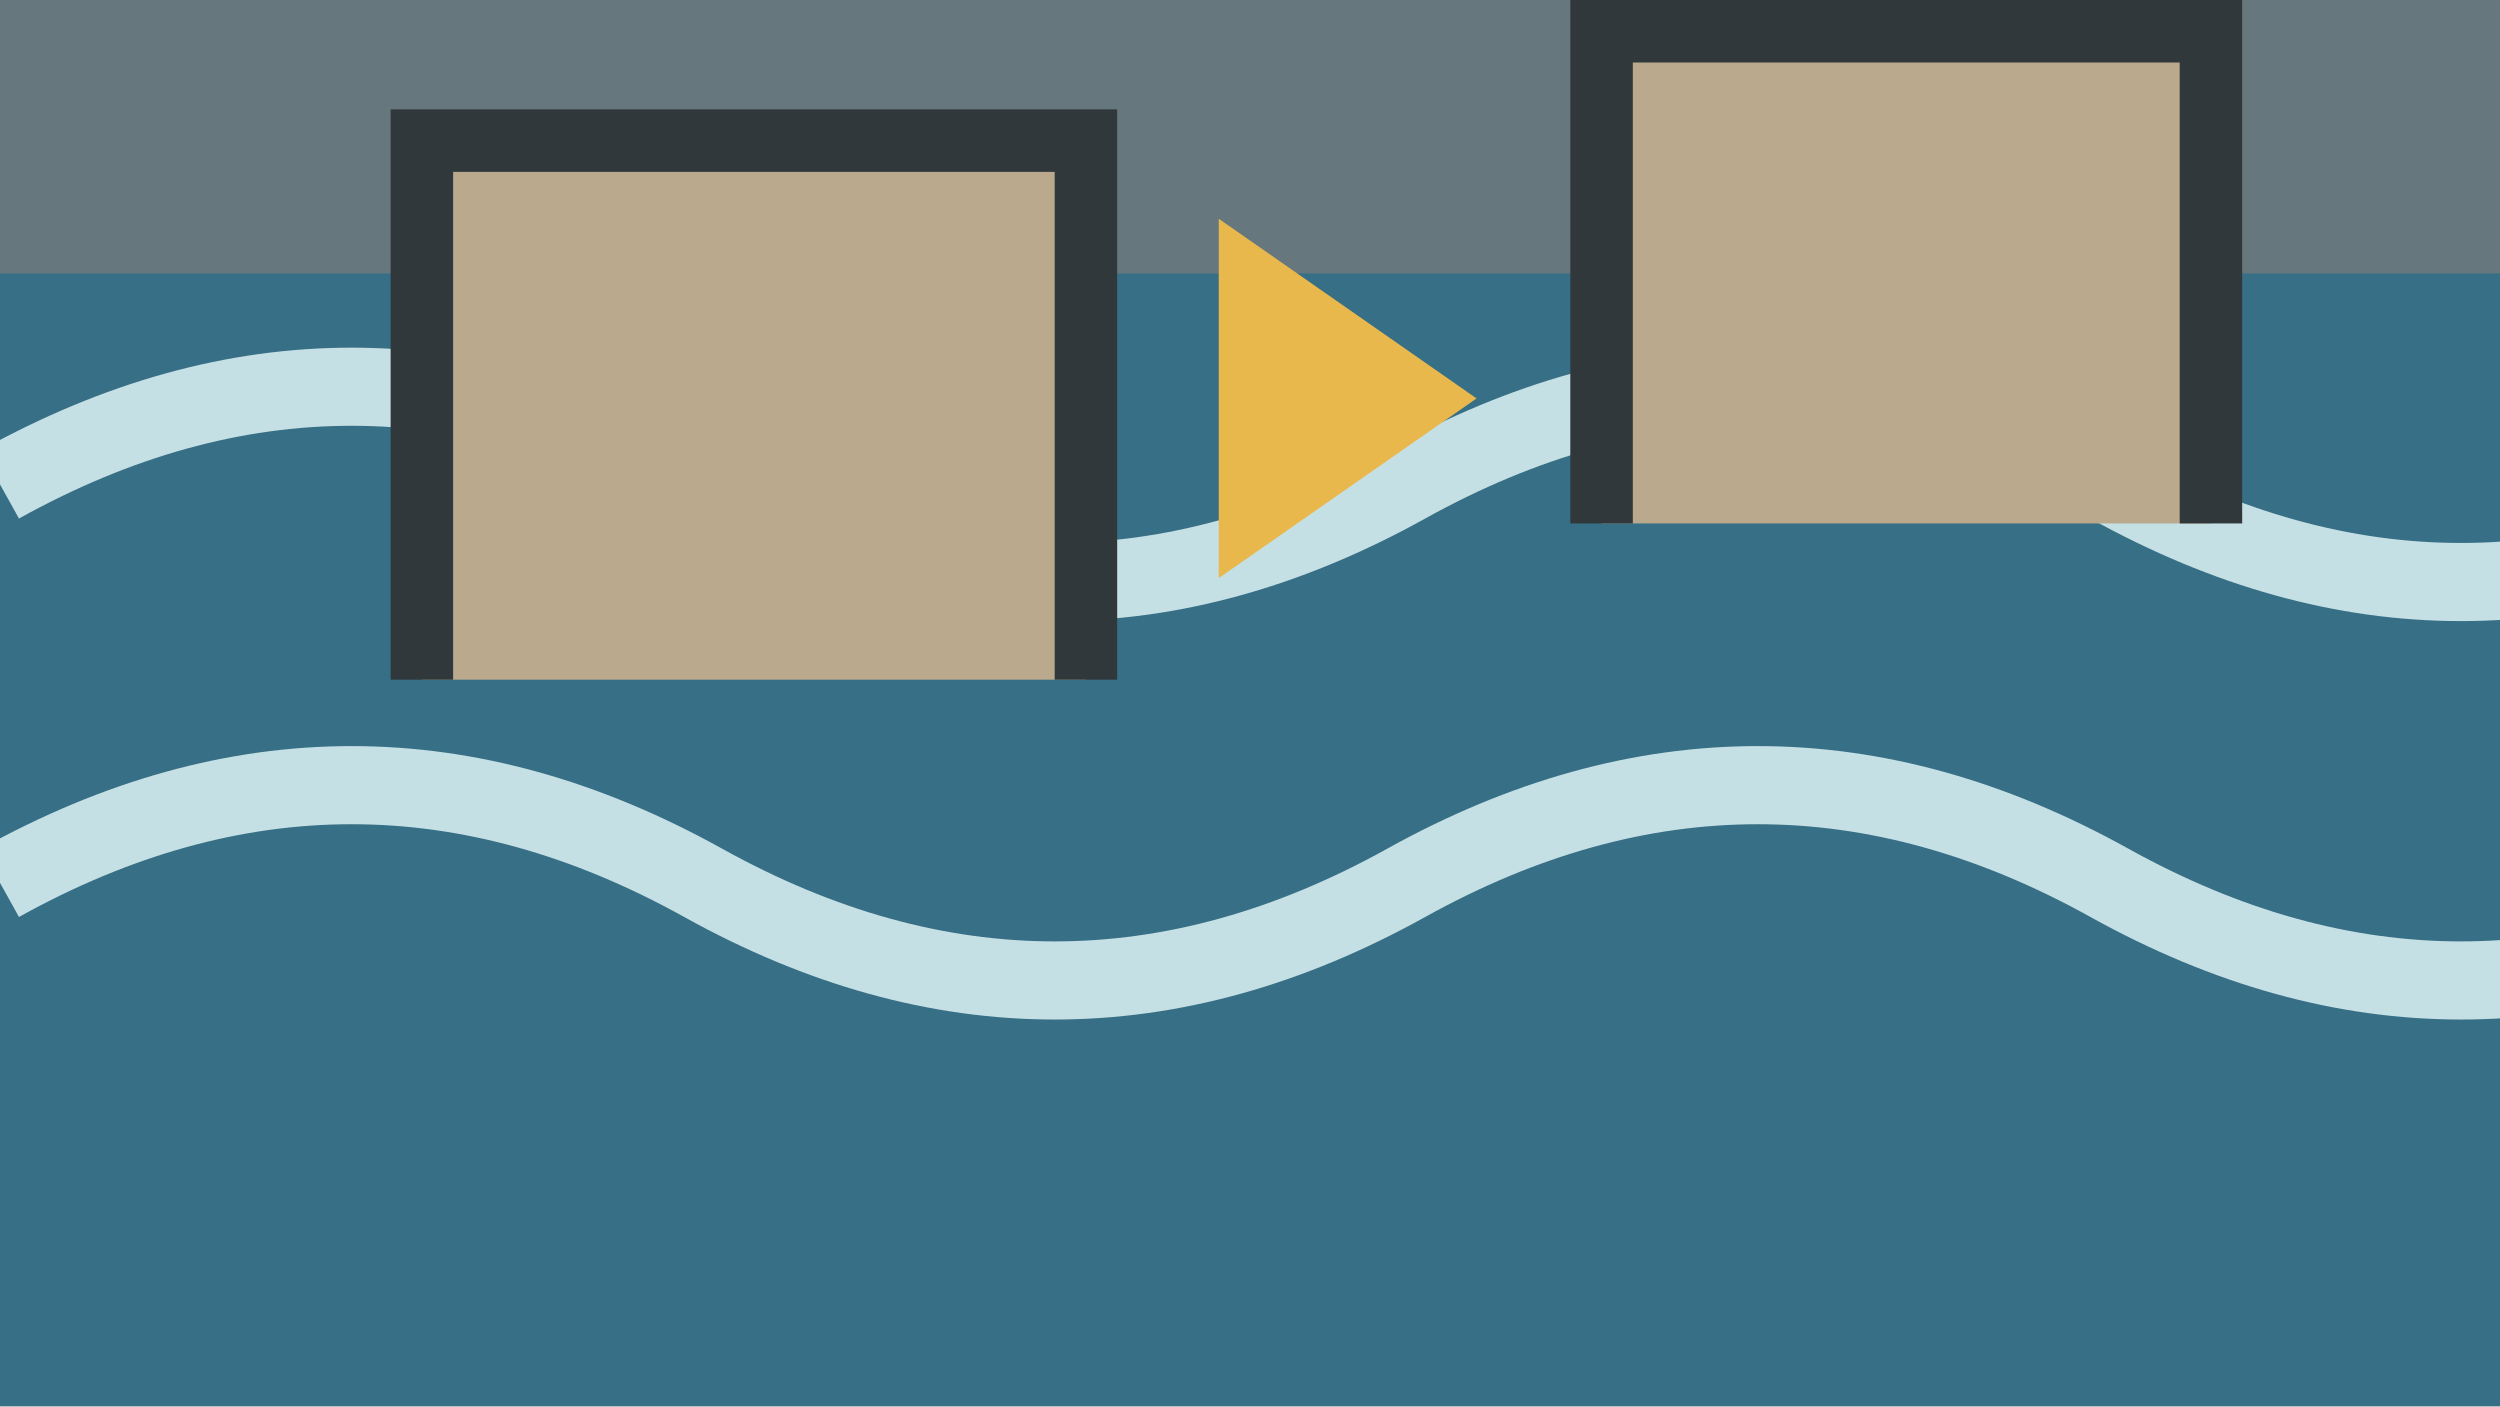
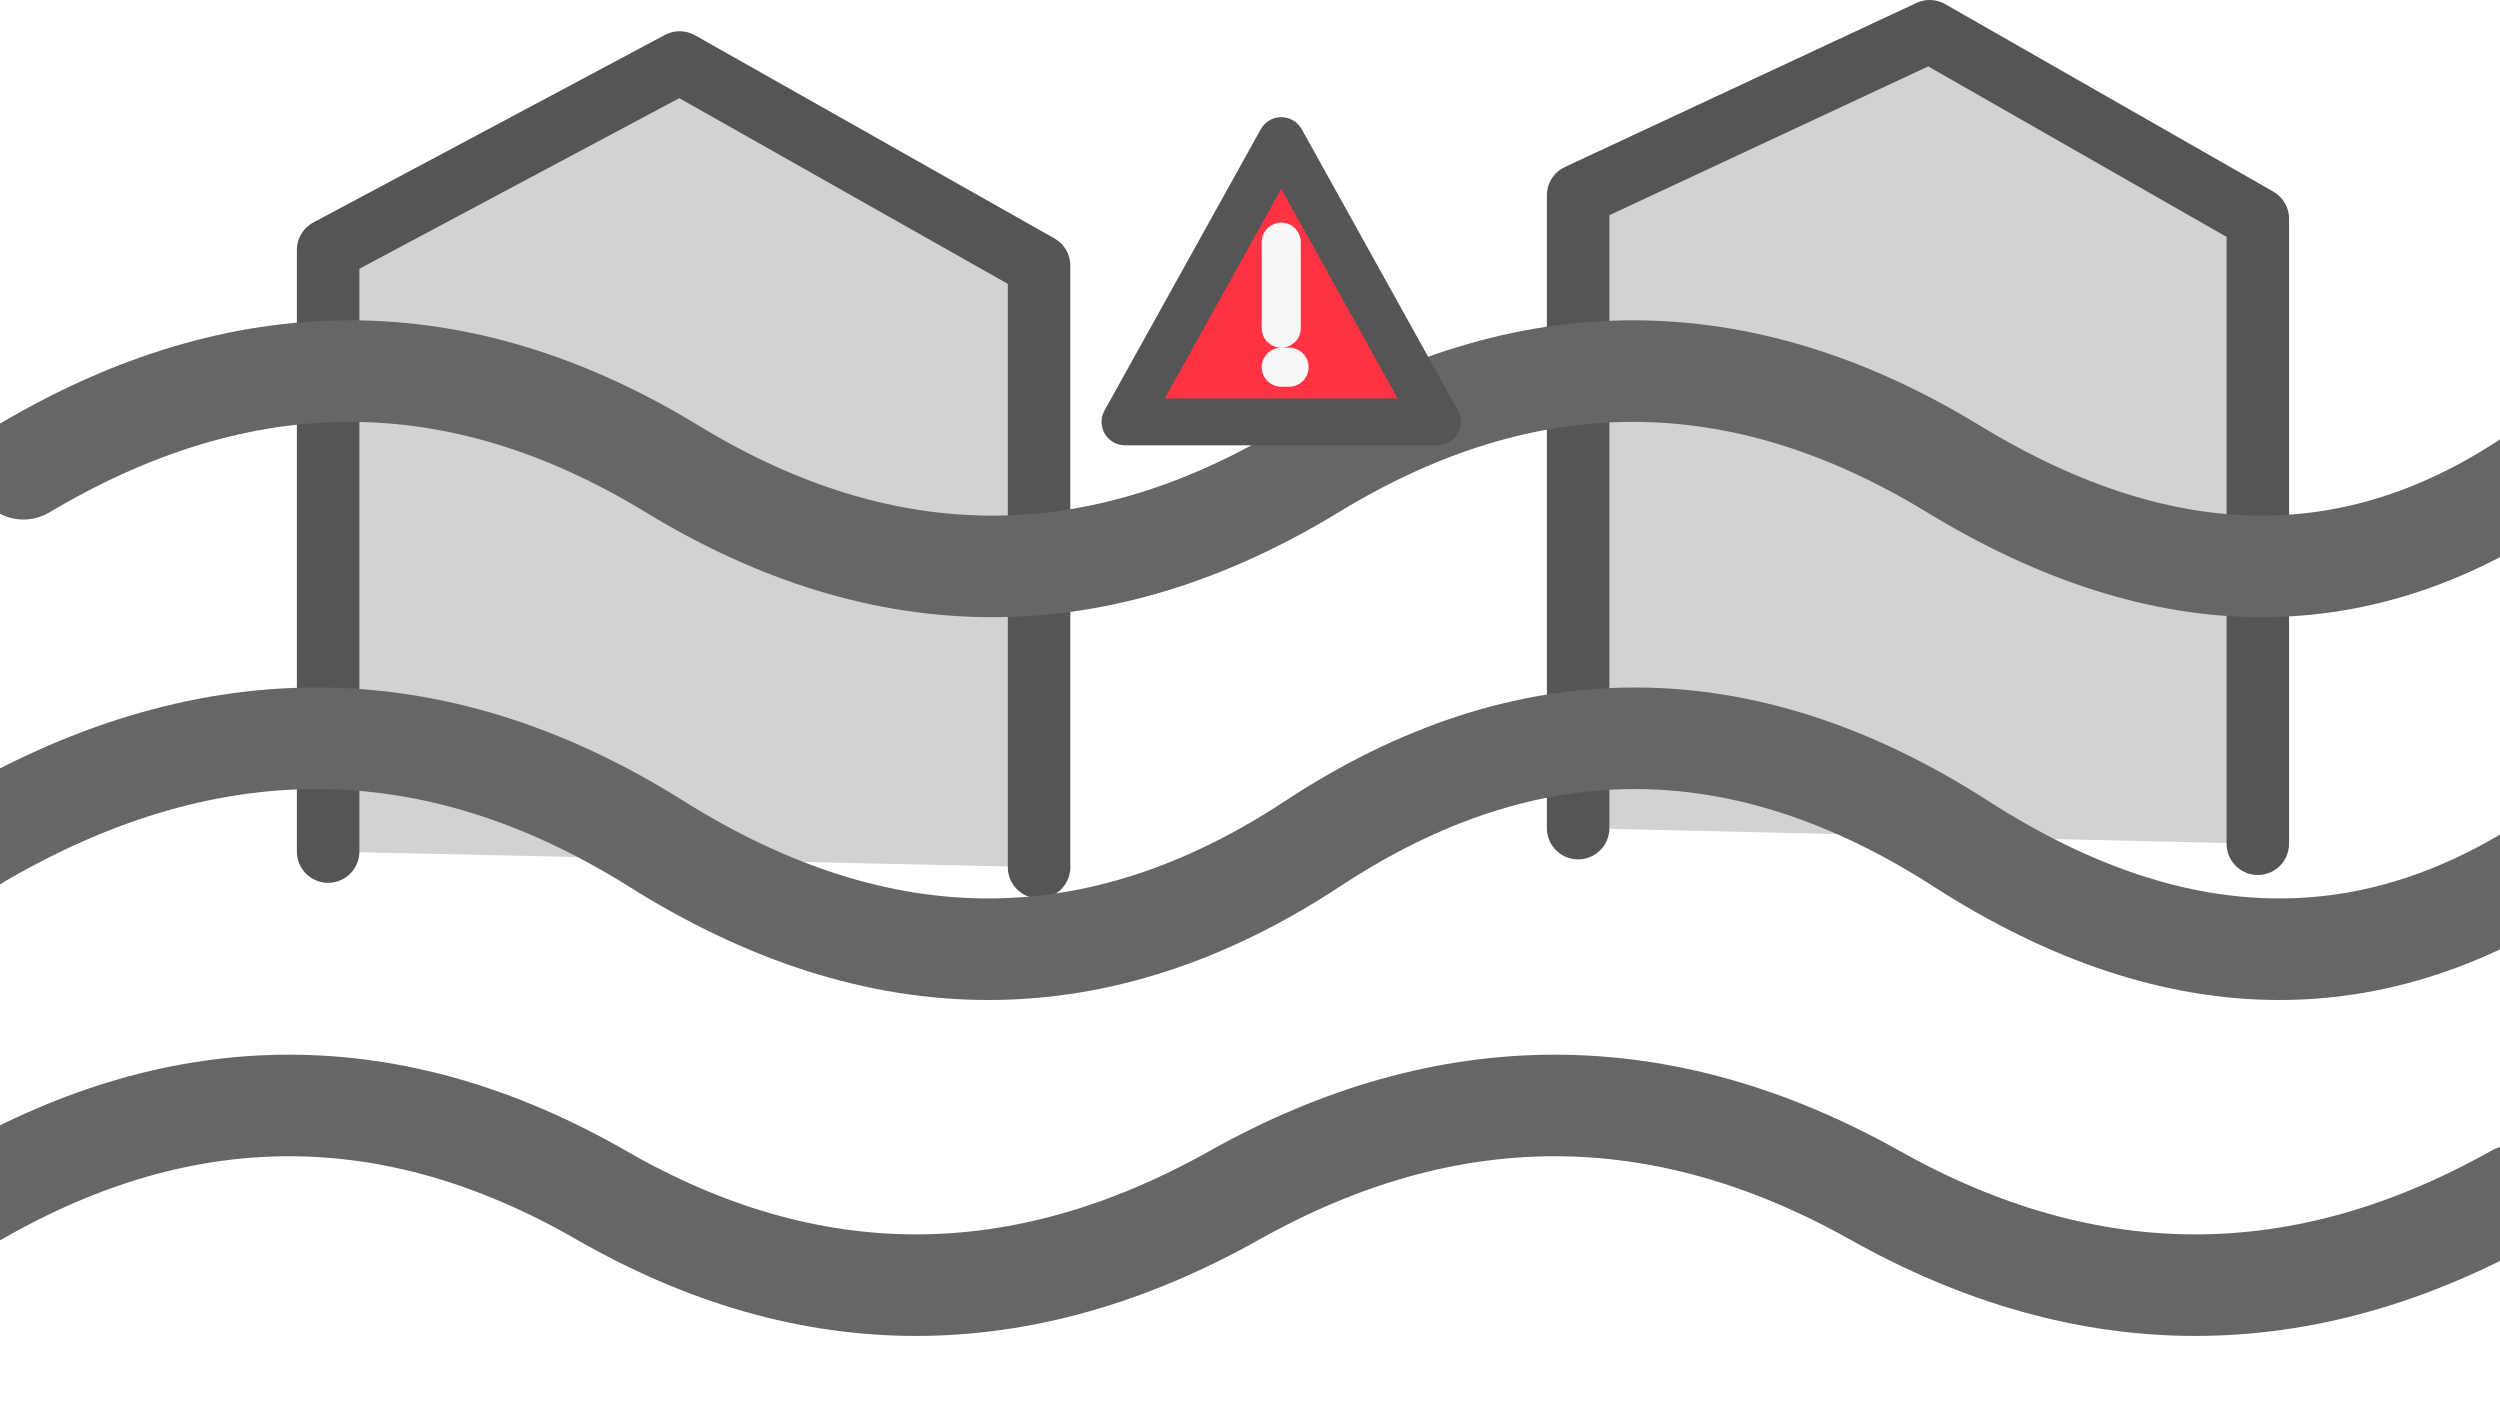
- <svg xmlns="http://www.w3.org/2000/svg" viewBox="0 0 320 180">
-   <rect width="320" height="180" fill="#66777d" />
-   <rect y="35" width="320" height="145" fill="#376f86" />
-   <path d="M0 62q45-25 90 0t90 0t90 0t90 0M0 113q45-25 90 0t90 0t90 0t90 0" fill="none" stroke="#c5e0e4" stroke-width="10" />
-   <path d="M54 87V18h85v69M205 67V4h78v63" fill="#bba98e" stroke="#30383b" stroke-width="8" />
-   <path d="M156 28l33 23-33 23z" fill="#e9b84d" />
+ <svg xmlns="http://www.w3.org/2000/svg" width="320" height="180" viewBox="0 0 320 180">
+   <g fill="#d2d2d2" stroke="#555" stroke-width="8" stroke-linecap="round" stroke-linejoin="round">
+     <path d="M42 109V32L87 8L133 34V111M202 106V25L247 4L289 28V108" />
+   </g>
+   <g fill="none" stroke="#666" stroke-width="13" stroke-linecap="round">
+     <path d="M3 60q42-25 83 0t82 0t82 0t76 0" />
+     <path d="M-4 108q45-27 88 0t84 0t83 0t79 0" />
+     <path d="M-3 153q40-23 80 0t81 0t82 0t82 0" />
+   </g>
+   <path d="M164 18l20 36h-40z" fill="#ff3344" stroke="#555" stroke-width="6" stroke-linejoin="round" />
+   <path d="M164 31v11M164 47h1" stroke="#f8f8f6" stroke-width="5" stroke-linecap="round" />
</svg>
